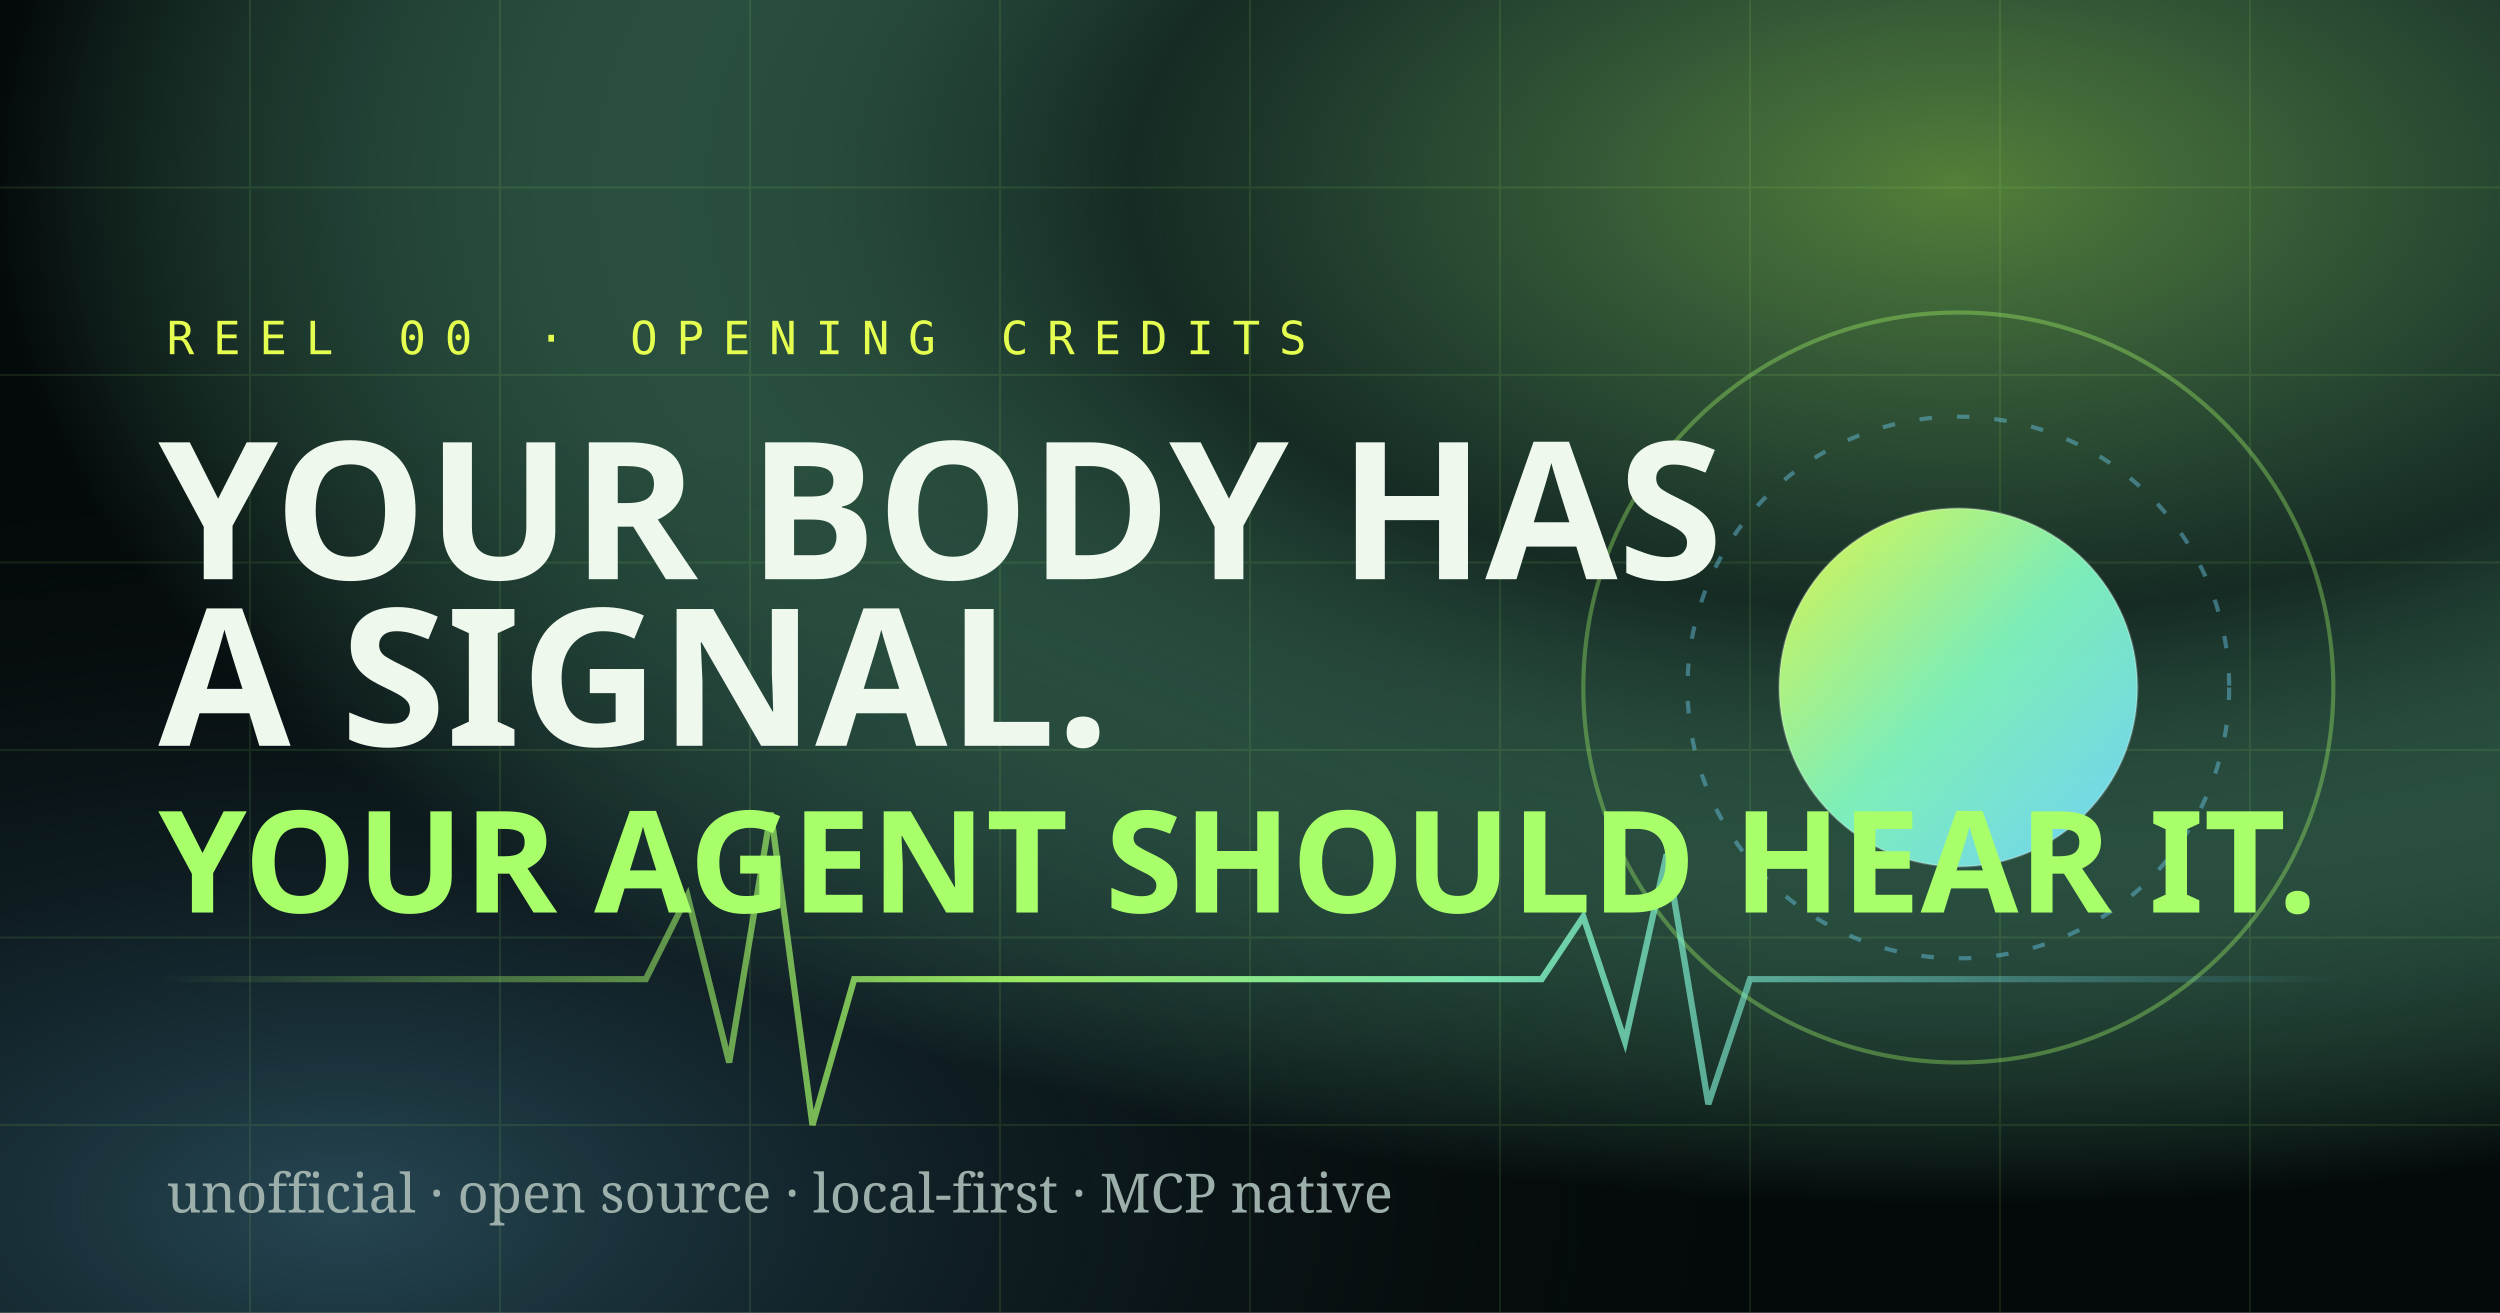
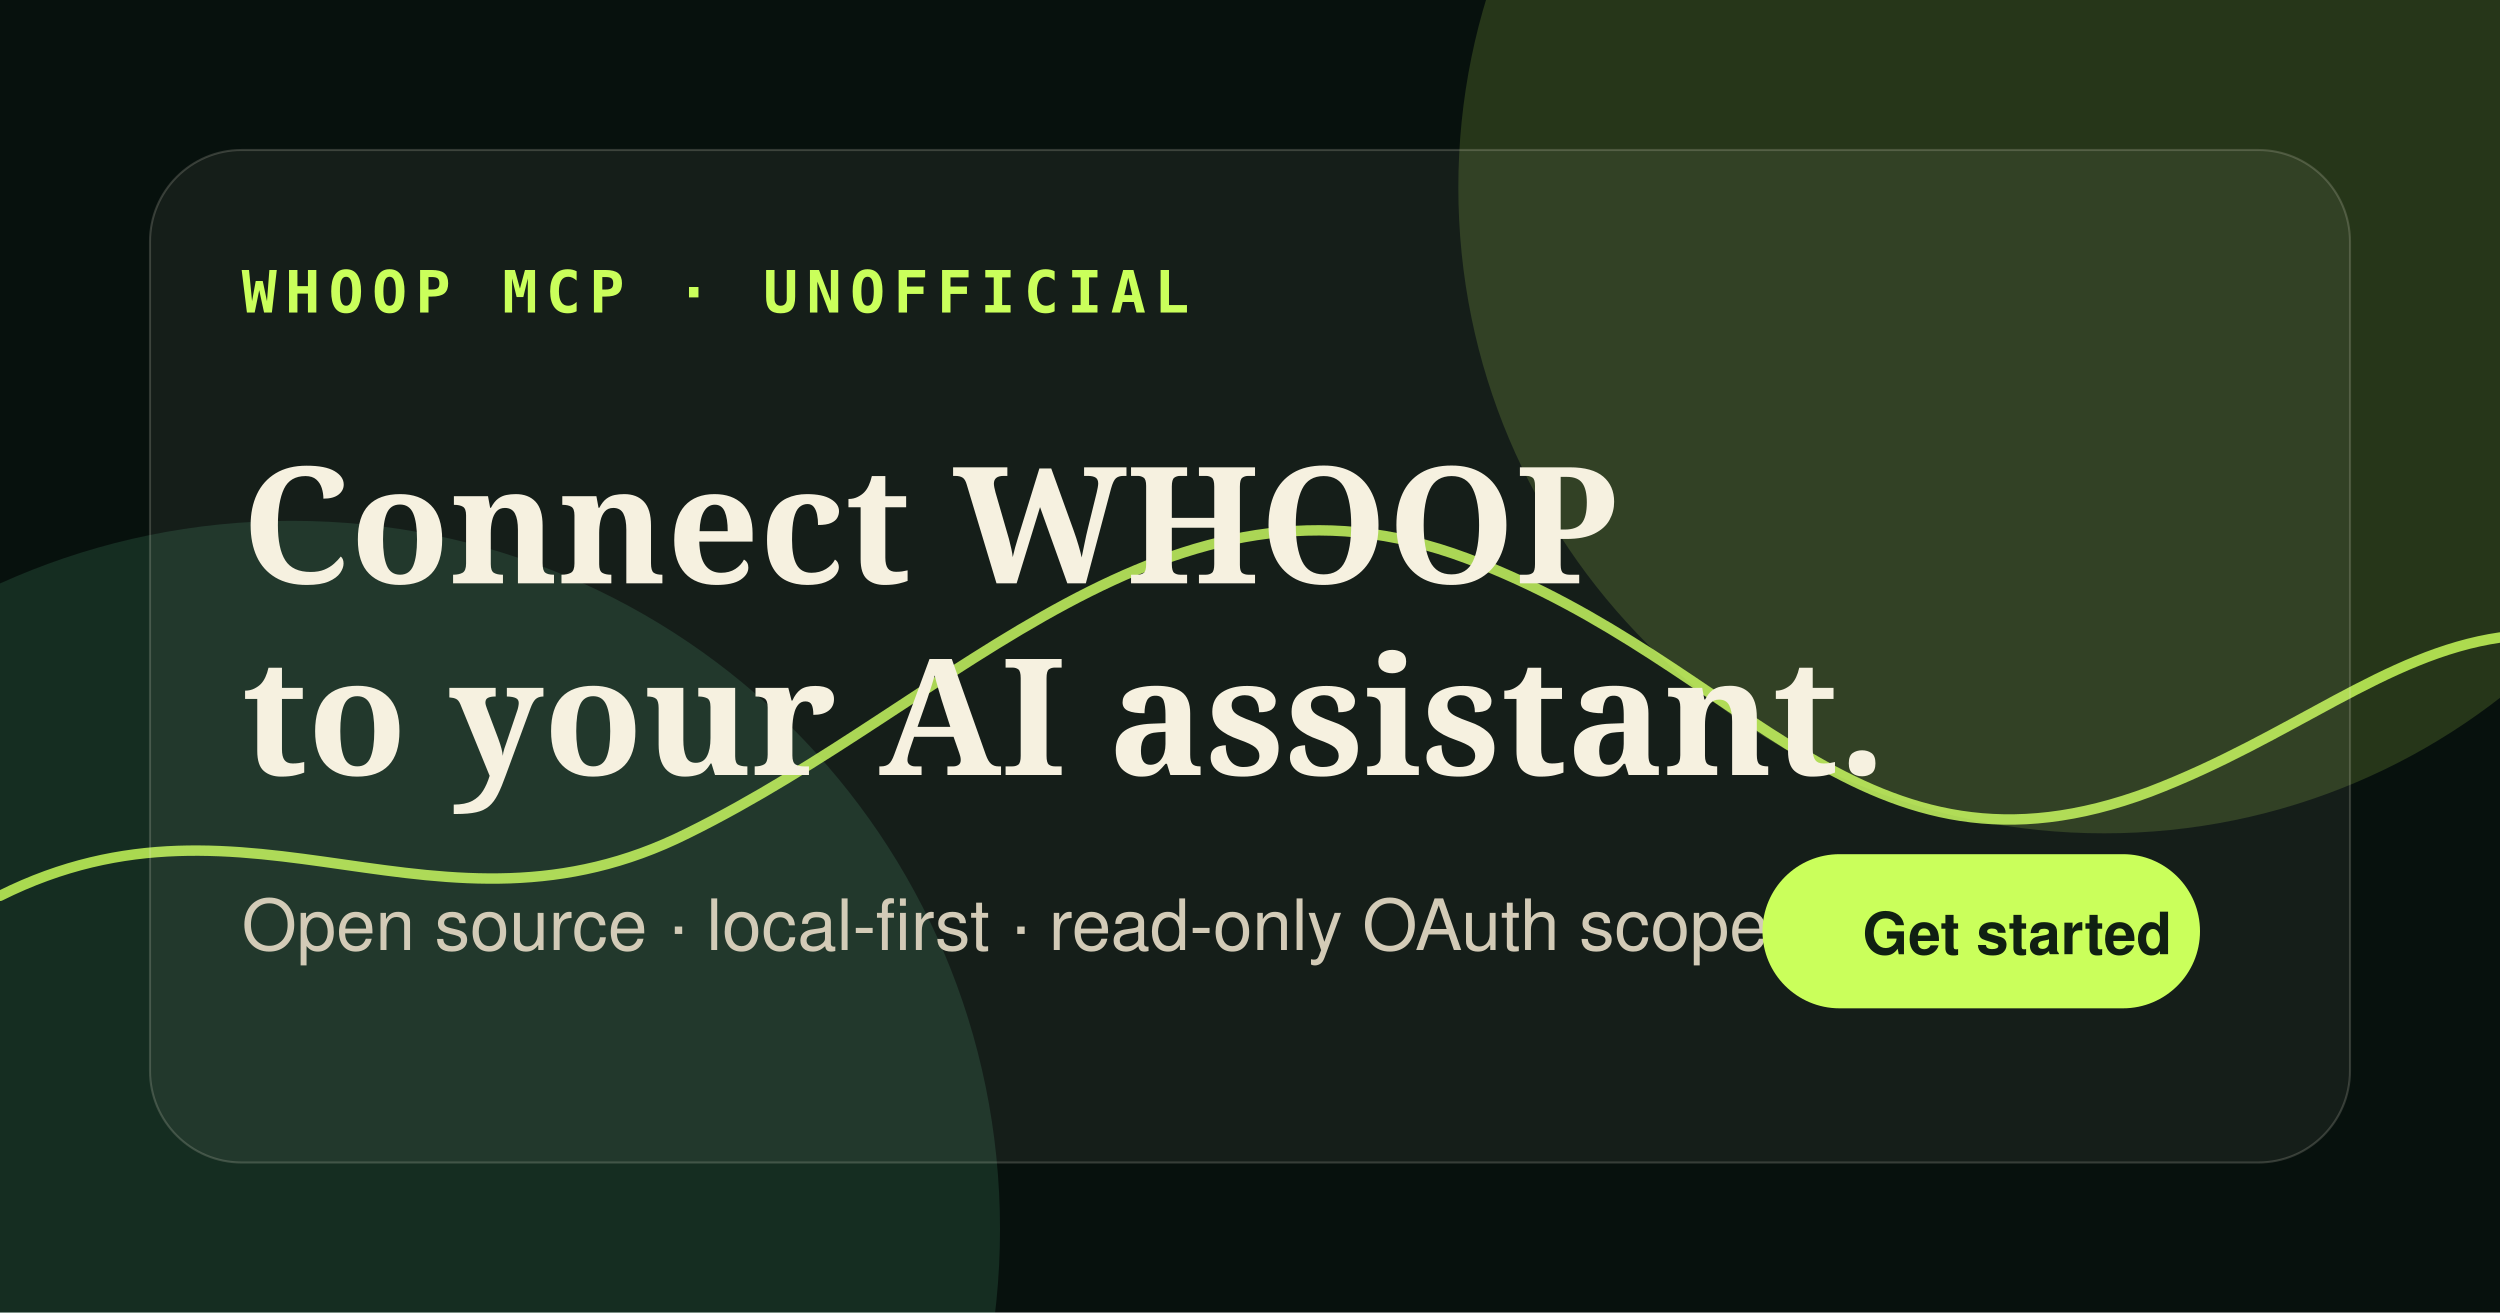
- <svg xmlns="http://www.w3.org/2000/svg" viewBox="0 0 1200 630">
-   <defs>
-     <radialGradient id="g1" cx="78%" cy="14%" r="78%">
-       <stop offset="0" stop-color="#a8ff6a" stop-opacity=".48" />
-       <stop offset=".42" stop-color="#82f6be" stop-opacity=".14" />
-       <stop offset="1" stop-color="#04090a" />
-     </radialGradient>
-     <radialGradient id="g2" cx="14%" cy="92%" r="60%">
-       <stop offset="0" stop-color="#74d7ff" stop-opacity=".30" />
-       <stop offset="1" stop-color="#04090a" stop-opacity="0" />
-     </radialGradient>
-     <linearGradient id="orb" x1="0" x2="1" y1="0" y2="1">
-       <stop stop-color="#e4ff4f" />
-       <stop offset=".5" stop-color="#82f6be" />
-       <stop offset="1" stop-color="#74d7ff" />
-     </linearGradient>
-     <linearGradient id="line" x1="0" x2="1">
-       <stop offset="0" stop-color="#a8ff6a" stop-opacity="0" />
-       <stop offset=".4" stop-color="#a8ff6a" stop-opacity=".9" />
-       <stop offset=".6" stop-color="#82f6be" stop-opacity=".9" />
-       <stop offset="1" stop-color="#74d7ff" stop-opacity="0" />
-     </linearGradient>
-   </defs>
-   <rect width="1200" height="630" fill="#04090a" />
-   <rect width="1200" height="630" fill="url(#g1)" />
-   <rect width="1200" height="630" fill="url(#g2)" />
-   <g opacity=".10" stroke="#a8ff6a" stroke-width="1">
-     <path d="M0 90h1200M0 180h1200M0 270h1200M0 360h1200M0 450h1200M0 540h1200" />
-     <path d="M120 0v630M240 0v630M360 0v630M480 0v630M600 0v630M720 0v630M840 0v630M960 0v630M1080 0v630" />
-   </g>
-   <circle cx="940" cy="330" r="180" fill="none" stroke="#a8ff6a" stroke-width="2" opacity=".35" />
-   <circle cx="940" cy="330" r="130" fill="none" stroke="#74d7ff" stroke-width="2" stroke-dasharray="6 12" opacity=".4" />
-   <circle cx="940" cy="330" r="86" fill="url(#orb)" opacity=".95" />
-   <circle cx="940" cy="330" r="86" fill="none" stroke="#ffffff" stroke-width="1" opacity=".22" />
-   <path d="M70 470 L 280 470 L 310 470 L 330 430 L 350 510 L 370 390 L 390 540 L 410 470 L 700 470 L 740 470 L 760 440 L 780 500 L 800 410 L 820 530 L 840 470 L 1130 470" fill="none" stroke="url(#line)" stroke-width="3" stroke-linecap="round" />
-   <text x="80" y="170" fill="#e4ff4f" font-family="Menlo, monospace" font-size="22" letter-spacing="9">REEL 00 · OPENING CREDITS</text>
-   <text x="76" y="278" fill="#eff8ed" font-family="Arial Narrow, Impact, sans-serif" font-size="92" font-weight="800">YOUR BODY HAS</text>
-   <text x="76" y="358" fill="#eff8ed" font-family="Arial Narrow, Impact, sans-serif" font-size="92" font-weight="800">A SIGNAL.</text>
-   <text x="76" y="438" fill="#a8ff6a" font-family="Arial Narrow, Impact, sans-serif" font-size="68" font-weight="800">YOUR AGENT SHOULD HEAR IT.</text>
-   <text x="80" y="582" fill="#9dafaa" font-family="Georgia, serif" font-size="26">unofficial · open source · local-first · MCP native</text>
+ <svg xmlns="http://www.w3.org/2000/svg" width="1200" height="630" viewBox="0 0 1200 630" fill="none">
+   <rect width="1200" height="630" fill="#07110D" />
+   <circle cx="1010" cy="90" r="310" fill="#CAFF5B" fill-opacity="0.16" />
+   <circle cx="140" cy="590" r="340" fill="#75E6B0" fill-opacity="0.13" />
+   <path d="M0 430C120 370 210 460 330 400C460 336 560 214 704 268C840 319 893 432 1032 380C1100 354 1145 314 1200 306" stroke="#CAFF5B" stroke-width="5" stroke-linecap="round" stroke-opacity="0.82" />
+   <rect x="72" y="72" width="1056" height="486" rx="44" fill="#F6F1E0" fill-opacity="0.06" stroke="#F6F1E0" stroke-opacity="0.18" />
+   <text x="116" y="150" fill="#CAFF5B" font-family="Menlo, monospace" font-size="28" font-weight="700" letter-spacing="4">WHOOP MCP · UNOFFICIAL</text>
+   <text x="116" y="280" fill="#F6F1E0" font-family="Georgia, serif" font-size="78" font-weight="700">Connect WHOOP</text>
+   <text x="116" y="372" fill="#F6F1E0" font-family="Georgia, serif" font-size="78" font-weight="700">to your AI assistant.</text>
+   <text x="116" y="456" fill="#D3CBB7" font-family="Avenir, Helvetica, sans-serif" font-size="34">Open source · local-first · read-only OAuth scopes</text>
+   <rect x="846" y="410" width="210" height="74" rx="37" fill="#CAFF5B" />
+   <text x="894" y="458" fill="#102012" font-family="Avenir, Helvetica, sans-serif" font-size="28" font-weight="800">Get started</text>
</svg>
